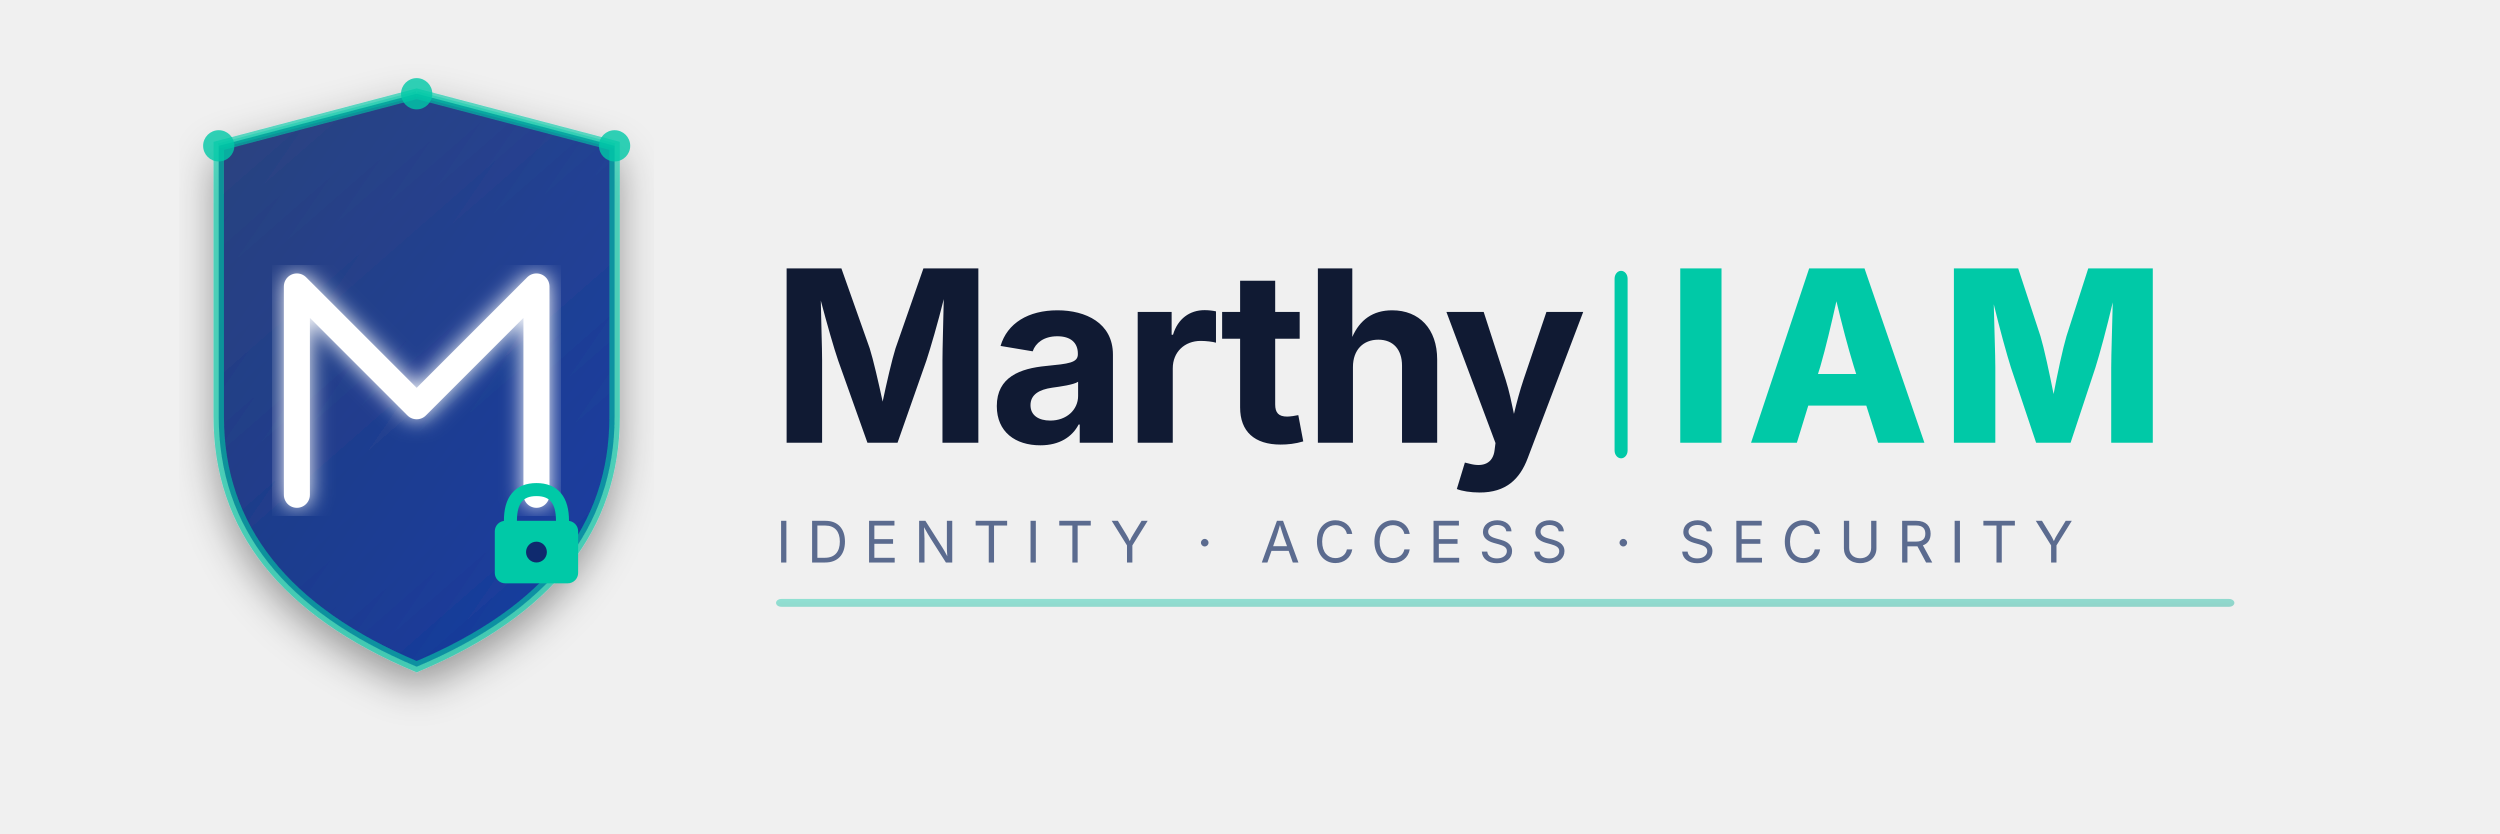
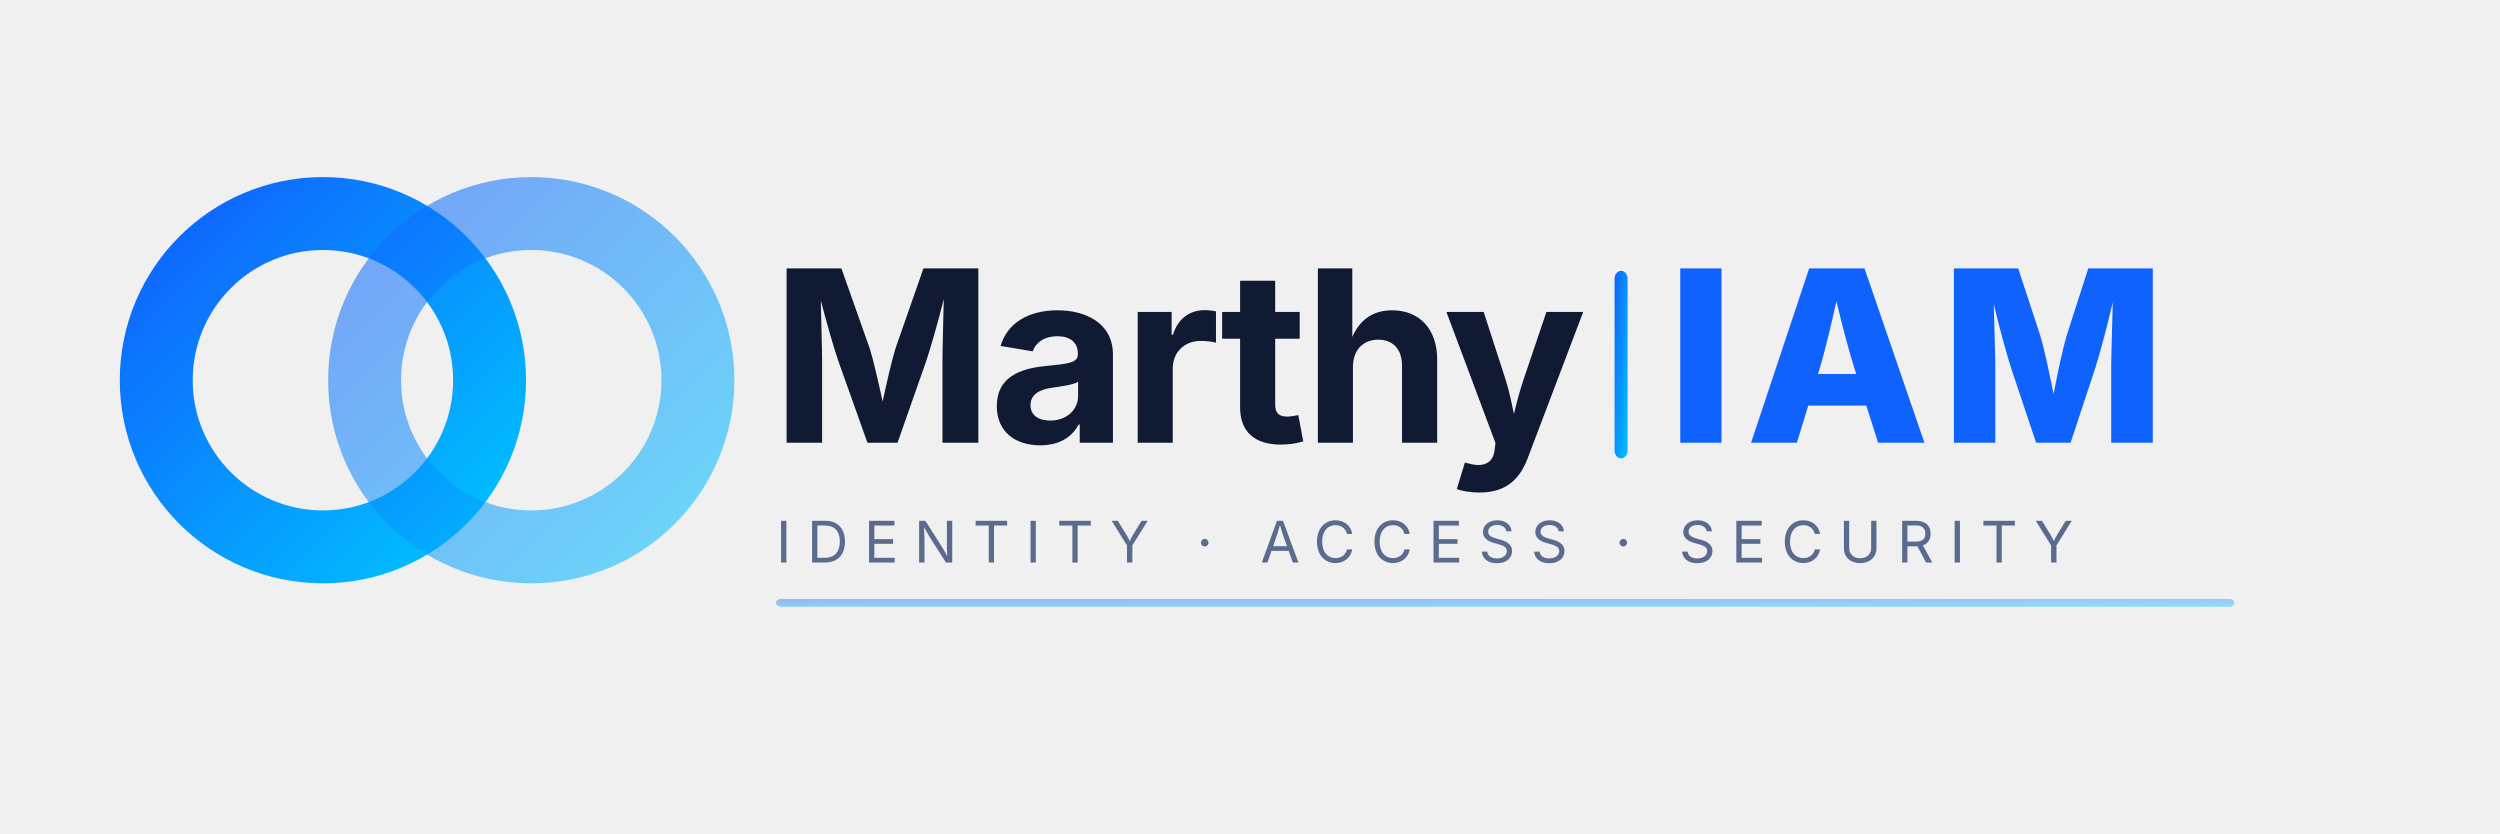
<svg xmlns="http://www.w3.org/2000/svg" viewBox="0 0 480 160" width="480" height="160">
  <defs>
-     <linearGradient id="shieldGrad" x1="0%" y1="0%" x2="100%" y2="100%">
-       <stop offset="0%" style="stop-color:#0F2A6E;stop-opacity:1" />
-       <stop offset="100%" style="stop-color:#1A3FA6;stop-opacity:1" />
+     <linearGradient id="loopGrad" x1="0%" y1="0%" x2="100%" y2="100%">
+       <stop offset="0%" style="stop-color:#0F62FE;stop-opacity:1" />
+       <stop offset="100%" style="stop-color:#00C2FF;stop-opacity:1" />
    </linearGradient>
-     <linearGradient id="accentGrad" x1="0%" y1="0%" x2="100%" y2="100%">
-       <stop offset="0%" style="stop-color:#00C9A7;stop-opacity:1" />
-       <stop offset="100%" style="stop-color:#00A88E;stop-opacity:1" />
+     <linearGradient id="loopGradSoft" x1="0%" y1="0%" x2="100%" y2="100%">
+       <stop offset="0%" style="stop-color:#0F62FE;stop-opacity:0.55" />
+       <stop offset="100%" style="stop-color:#00C2FF;stop-opacity:0.55" />
    </linearGradient>
-     <linearGradient id="shieldShine" x1="0%" y1="0%" x2="60%" y2="100%">
-       <stop offset="0%" style="stop-color:#ffffff;stop-opacity:0.12" />
-       <stop offset="100%" style="stop-color:#ffffff;stop-opacity:0" />
-     </linearGradient>
-     <filter id="shadow" x="-10%" y="-10%" width="120%" height="130%">
-       <feDropShadow dx="0" dy="3" stdDeviation="4" flood-color="#000000" flood-opacity="0.4" />
-     </filter>
-     <filter id="glow">
-       <feGaussianBlur stdDeviation="2" result="coloredBlur" />
-       <feMerge>
-         <feMergeNode in="coloredBlur" />
-         <feMergeNode in="SourceGraphic" />
-       </feMerge>
-     </filter>
  </defs>
-   <g filter="url(#shadow)">
-     <path d="M80 18 L118 28 L118 80 Q118 112 80 128 Q42 112 42 80 L42 28 Z" fill="url(#shieldGrad)" />
-     <path d="M80 18 L118 28 L118 80 Q118 112 80 128 Q42 112 42 80 L42 28 Z" fill="url(#shieldShine)" />
-     <path d="M80 18 L118 28 L118 80 Q118 112 80 128 Q42 112 42 80 L42 28 Z" fill="none" stroke="#00C9A7" stroke-width="2" opacity="0.6" />
-   </g>
-   <g filter="url(#glow)">
-     <path d="M57 95 L57 55 L80 78 L103 55 L103 95" fill="none" stroke="#ffffff" stroke-width="5" stroke-linecap="round" stroke-linejoin="round" />
-   </g>
-   <g transform="translate(95, 95)">
-     <rect x="0" y="5" width="16" height="12" rx="2" fill="#00C9A7" />
-     <path d="M3 5 Q3 -1 8 -1 Q13 -1 13 5" fill="none" stroke="#00C9A7" stroke-width="2.5" stroke-linecap="round" />
-     <circle cx="8" cy="11" r="2" fill="#0F2A6E" />
-   </g>
-   <circle cx="42" cy="28" r="3" fill="#00C9A7" opacity="0.8" />
-   <circle cx="118" cy="28" r="3" fill="#00C9A7" opacity="0.8" />
-   <circle cx="80" cy="18" r="3" fill="#00C9A7" opacity="0.8" />
-   <line x1="42" y1="28" x2="80" y2="18" stroke="#00C9A7" stroke-width="1" opacity="0.4" />
-   <line x1="80" y1="18" x2="118" y2="28" stroke="#00C9A7" stroke-width="1" opacity="0.4" />
+   <circle cx="62" cy="73" r="32" fill="none" stroke="url(#loopGrad)" stroke-width="14" />
+   <circle cx="102" cy="73" r="32" fill="none" stroke="url(#loopGradSoft)" stroke-width="14" />
  <text x="148" y="85" font-family="'Segoe UI', 'Inter', 'Helvetica Neue', Arial, sans-serif" font-size="46" font-weight="700" letter-spacing="-1" fill="#101A33">Marthy</text>
-   <rect x="310" y="52" width="2.5" height="36" rx="1.5" fill="#00C9A7" />
-   <text x="320" y="85" font-family="'Segoe UI', 'Inter', 'Helvetica Neue', Arial, sans-serif" font-size="46" font-weight="800" letter-spacing="2" fill="#00C9A7">IAM</text>
+   <rect x="310" y="52" width="2.5" height="36" rx="1.5" fill="url(#loopGrad)" />
+   <text x="320" y="85" font-family="'Segoe UI', 'Inter', 'Helvetica Neue', Arial, sans-serif" font-size="46" font-weight="800" letter-spacing="2" fill="#0F62FE">IAM</text>
  <text x="149" y="108" font-family="'Segoe UI', 'Inter', 'Helvetica Neue', Arial, sans-serif" font-size="11" font-weight="400" letter-spacing="3" fill="#5B6B8F">IDENTITY · ACCESS · SECURITY</text>
-   <rect x="149" y="115" width="280" height="1.5" rx="1" fill="url(#accentGrad)" opacity="0.4" />
+   <rect x="149" y="115" width="280" height="1.5" rx="1" fill="url(#loopGrad)" opacity="0.4" />
</svg>
